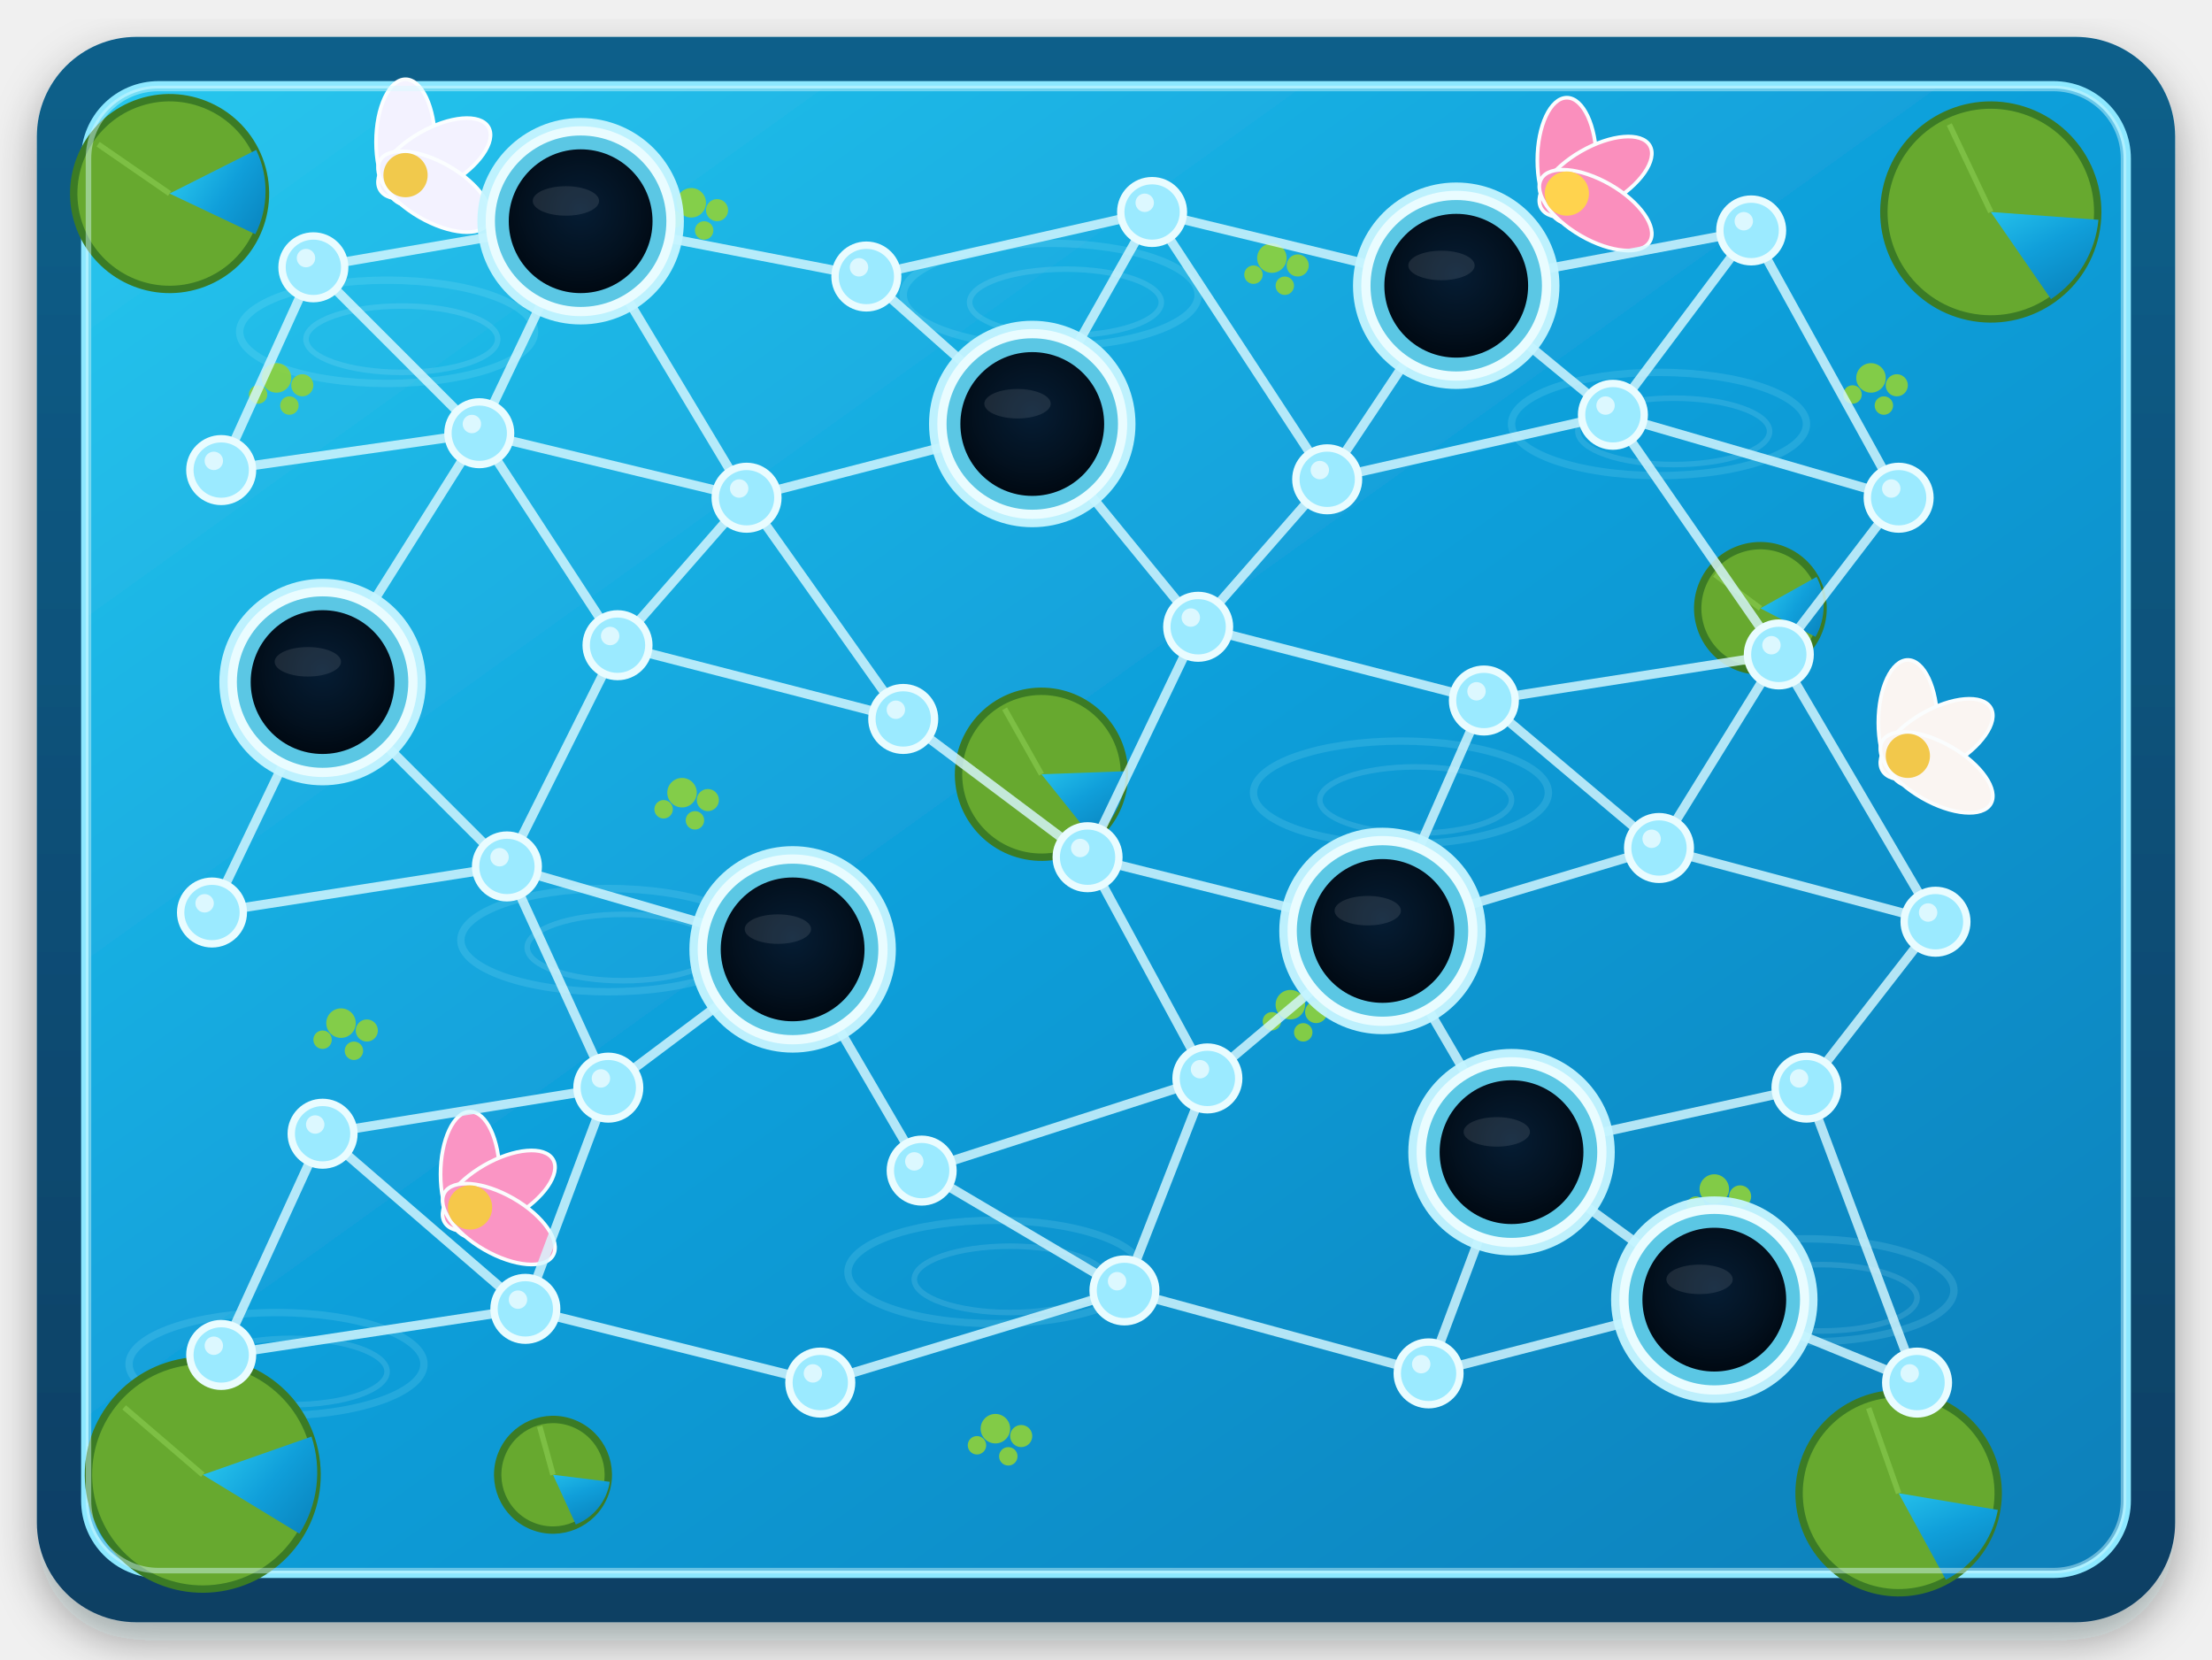
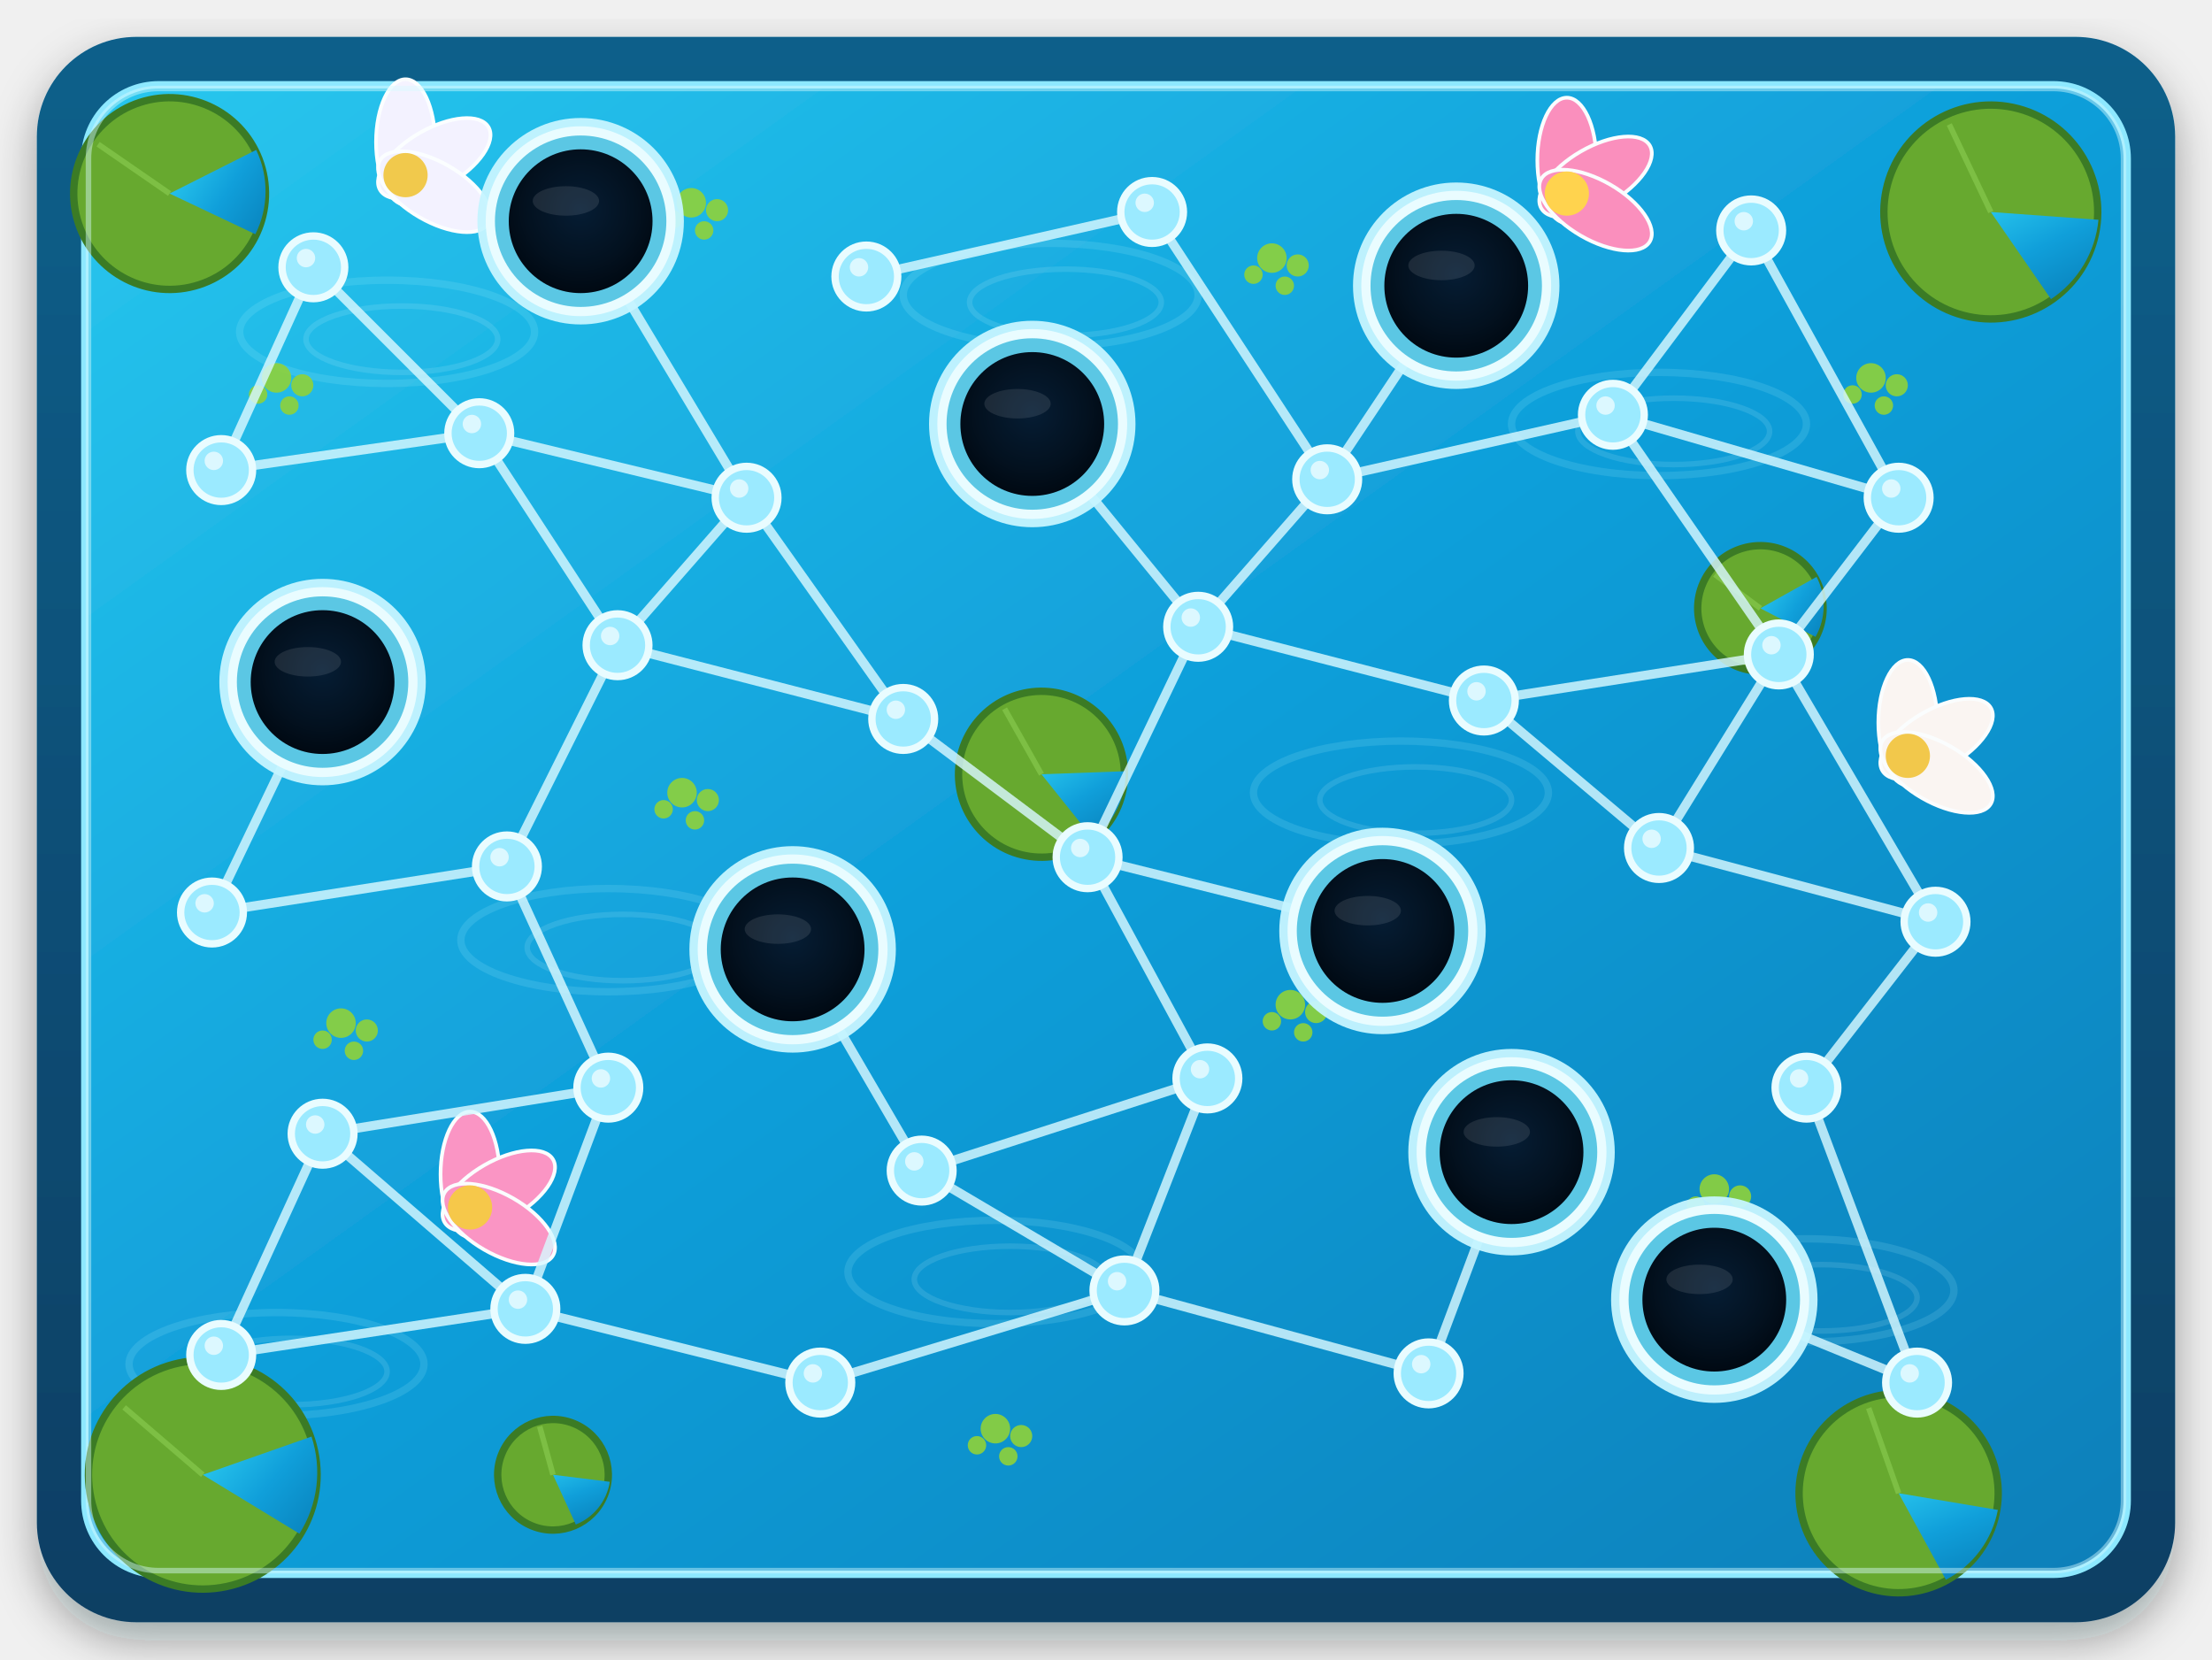
<svg xmlns="http://www.w3.org/2000/svg" viewBox="0 0 1200 900" role="img" aria-labelledby="title desc">
  <defs>
    <linearGradient id="water" x1="0" y1="0" x2="1" y2="1">
      <stop offset="0%" stop-color="#29c7ee" />
      <stop offset="48%" stop-color="#109fda" />
      <stop offset="100%" stop-color="#087fb9" />
    </linearGradient>
    <linearGradient id="rim" x1="0" y1="0" x2="0" y2="1">
      <stop offset="0%" stop-color="#0c5f8a" />
      <stop offset="100%" stop-color="#073f64" />
    </linearGradient>
    <radialGradient id="hole" cx="50%" cy="42%" r="60%">
      <stop offset="0%" stop-color="#061d34" />
      <stop offset="65%" stop-color="#03111f" />
      <stop offset="100%" stop-color="#000811" />
    </radialGradient>
    <filter id="shadow" x="-20%" y="-20%" width="140%" height="140%">
      <feDropShadow dx="0" dy="10" stdDeviation="12" flood-color="#001622" flood-opacity=".35" />
    </filter>
    <filter id="soft" x="-20%" y="-20%" width="140%" height="140%">
      <feGaussianBlur stdDeviation="4" />
    </filter>
  </defs>
  <g id="board" filter="url(#shadow)">
    <rect x="20" y="20" width="1160" height="860" rx="54" fill="url(#rim)" />
    <rect x="46" y="46" width="1108" height="808" rx="40" fill="url(#water)" stroke="#8de8ff" stroke-width="4" />
  </g>
  <ellipse cx="210" cy="180" rx="80" ry="28" fill="none" stroke="#b6f5ff" stroke-width="4" opacity=".14" />
  <ellipse cx="218" cy="184" rx="52" ry="18" fill="none" stroke="#e9fcff" stroke-width="3" opacity=".12" />
  <ellipse cx="570" cy="160" rx="80" ry="28" fill="none" stroke="#b6f5ff" stroke-width="4" opacity=".14" />
  <ellipse cx="578" cy="164" rx="52" ry="18" fill="none" stroke="#e9fcff" stroke-width="3" opacity=".12" />
  <ellipse cx="900" cy="230" rx="80" ry="28" fill="none" stroke="#b6f5ff" stroke-width="4" opacity=".14" />
  <ellipse cx="908" cy="234" rx="52" ry="18" fill="none" stroke="#e9fcff" stroke-width="3" opacity=".12" />
  <ellipse cx="330" cy="510" rx="80" ry="28" fill="none" stroke="#b6f5ff" stroke-width="4" opacity=".14" />
  <ellipse cx="338" cy="514" rx="52" ry="18" fill="none" stroke="#e9fcff" stroke-width="3" opacity=".12" />
  <ellipse cx="760" cy="430" rx="80" ry="28" fill="none" stroke="#b6f5ff" stroke-width="4" opacity=".14" />
  <ellipse cx="768" cy="434" rx="52" ry="18" fill="none" stroke="#e9fcff" stroke-width="3" opacity=".12" />
  <ellipse cx="980" cy="700" rx="80" ry="28" fill="none" stroke="#b6f5ff" stroke-width="4" opacity=".14" />
  <ellipse cx="988" cy="704" rx="52" ry="18" fill="none" stroke="#e9fcff" stroke-width="3" opacity=".12" />
  <ellipse cx="540" cy="690" rx="80" ry="28" fill="none" stroke="#b6f5ff" stroke-width="4" opacity=".14" />
  <ellipse cx="548" cy="694" rx="52" ry="18" fill="none" stroke="#e9fcff" stroke-width="3" opacity=".12" />
  <ellipse cx="150" cy="740" rx="80" ry="28" fill="none" stroke="#b6f5ff" stroke-width="4" opacity=".14" />
  <ellipse cx="158" cy="744" rx="52" ry="18" fill="none" stroke="#e9fcff" stroke-width="3" opacity=".12" />
  <g transform="translate(92 105) rotate(-18)">
    <circle r="52" fill="#67a92f" stroke="#3b7b25" stroke-width="4" />
    <path d="M0 0 L52 -8 A52 52 0 0 1 37.44 35.36 Z" fill="url(#water)" />
    <path d="M0 0 L-28.6 -37.44" stroke="#86c94d" stroke-width="3" opacity=".7" />
  </g>
  <g transform="translate(1080 115) rotate(12)">
    <circle r="58" fill="#67a92f" stroke="#3b7b25" stroke-width="4" />
    <path d="M0 0 L58 -8 A58 58 0 0 1 41.76 39.44 Z" fill="url(#water)" />
    <path d="M0 0 L-31.9 -41.76" stroke="#86c94d" stroke-width="3" opacity=".7" />
  </g>
  <g transform="translate(110 800) rotate(-12)">
    <circle r="62" fill="#67a92f" stroke="#3b7b25" stroke-width="4" />
    <path d="M0 0 L62 -8 A62 62 0 0 1 44.64 42.16 Z" fill="url(#water)" />
    <path d="M0 0 L-34.1 -44.64" stroke="#86c94d" stroke-width="3" opacity=".7" />
  </g>
  <g transform="translate(1030 810) rotate(18)">
    <circle r="54" fill="#67a92f" stroke="#3b7b25" stroke-width="4" />
    <path d="M0 0 L54 -8 A54 54 0 0 1 38.88 36.72 Z" fill="url(#water)" />
    <path d="M0 0 L-29.7 -38.88" stroke="#86c94d" stroke-width="3" opacity=".7" />
  </g>
  <g transform="translate(565 420) rotate(8)">
    <circle r="45" fill="#67a92f" stroke="#3b7b25" stroke-width="4" />
    <path d="M0 0 L45 -8 A45 45 0 0 1 32.4 30.6 Z" fill="url(#water)" />
    <path d="M0 0 L-24.75 -32.4" stroke="#86c94d" stroke-width="3" opacity=".7" />
  </g>
  <g transform="translate(955 330) rotate(-16)">
    <circle r="34" fill="#67a92f" stroke="#3b7b25" stroke-width="4" />
    <path d="M0 0 L34 -8 A34 34 0 0 1 24.48 23.12 Z" fill="url(#water)" />
    <path d="M0 0 L-18.7 -24.48" stroke="#86c94d" stroke-width="3" opacity=".7" />
  </g>
  <g transform="translate(300 800) rotate(22)">
    <circle r="30" fill="#67a92f" stroke="#3b7b25" stroke-width="4" />
    <path d="M0 0 L30 -8 A30 30 0 0 1 21.6 20.4 Z" fill="url(#water)" />
    <path d="M0 0 L-16.5 -21.6" stroke="#86c94d" stroke-width="3" opacity=".7" />
  </g>
  <g transform="translate(220 95)">
    <g fill="#f7f3ff" stroke="#ffffff" stroke-width="2" opacity=".98">
      <ellipse rx="16" ry="34" transform="rotate(0) translate(0 -18)" />
      <ellipse rx="16" ry="34" transform="rotate(60) translate(0 -18)" />
      <ellipse rx="16" ry="34" transform="rotate(120) translate(0 -18)" />
    </g>
    <circle r="12" fill="#f1c94c" />
  </g>
  <g transform="translate(850 105)">
    <g fill="#ff8fbd" stroke="#ffffff" stroke-width="2" opacity=".98">
      <ellipse rx="16" ry="34" transform="rotate(0) translate(0 -18)" />
      <ellipse rx="16" ry="34" transform="rotate(60) translate(0 -18)" />
      <ellipse rx="16" ry="34" transform="rotate(120) translate(0 -18)" />
    </g>
    <circle r="12" fill="#ffd34e" />
  </g>
  <g transform="translate(1035 410)">
    <g fill="#fff7f3" stroke="#ffffff" stroke-width="2" opacity=".98">
      <ellipse rx="16" ry="34" transform="rotate(0) translate(0 -18)" />
      <ellipse rx="16" ry="34" transform="rotate(60) translate(0 -18)" />
      <ellipse rx="16" ry="34" transform="rotate(120) translate(0 -18)" />
    </g>
    <circle r="12" fill="#f2c84b" />
  </g>
  <g transform="translate(255 655)">
    <g fill="#ff95c4" stroke="#ffffff" stroke-width="2" opacity=".98">
      <ellipse rx="16" ry="34" transform="rotate(0) translate(0 -18)" />
      <ellipse rx="16" ry="34" transform="rotate(60) translate(0 -18)" />
      <ellipse rx="16" ry="34" transform="rotate(120) translate(0 -18)" />
    </g>
    <circle r="12" fill="#f6c84a" />
  </g>
  <g fill="#8fd238" opacity=".9">
    <circle cx="150" cy="205" r="8" />
    <circle cx="164" cy="209" r="6" />
    <circle cx="140" cy="214" r="5" />
    <circle cx="157" cy="220" r="5" />
  </g>
  <g fill="#8fd238" opacity=".9">
    <circle cx="375" cy="110" r="8" />
    <circle cx="389" cy="114" r="6" />
    <circle cx="365" cy="119" r="5" />
    <circle cx="382" cy="125" r="5" />
  </g>
  <g fill="#8fd238" opacity=".9">
    <circle cx="690" cy="140" r="8" />
    <circle cx="704" cy="144" r="6" />
    <circle cx="680" cy="149" r="5" />
    <circle cx="697" cy="155" r="5" />
  </g>
  <g fill="#8fd238" opacity=".9">
    <circle cx="1015" cy="205" r="8" />
    <circle cx="1029" cy="209" r="6" />
    <circle cx="1005" cy="214" r="5" />
    <circle cx="1022" cy="220" r="5" />
  </g>
  <g fill="#8fd238" opacity=".9">
    <circle cx="185" cy="555" r="8" />
    <circle cx="199" cy="559" r="6" />
    <circle cx="175" cy="564" r="5" />
    <circle cx="192" cy="570" r="5" />
  </g>
  <g fill="#8fd238" opacity=".9">
    <circle cx="370" cy="430" r="8" />
    <circle cx="384" cy="434" r="6" />
    <circle cx="360" cy="439" r="5" />
    <circle cx="377" cy="445" r="5" />
  </g>
  <g fill="#8fd238" opacity=".9">
    <circle cx="700" cy="545" r="8" />
    <circle cx="714" cy="549" r="6" />
    <circle cx="690" cy="554" r="5" />
    <circle cx="707" cy="560" r="5" />
  </g>
  <g fill="#8fd238" opacity=".9">
    <circle cx="930" cy="645" r="8" />
    <circle cx="944" cy="649" r="6" />
    <circle cx="920" cy="654" r="5" />
    <circle cx="937" cy="660" r="5" />
  </g>
  <g fill="#8fd238" opacity=".9">
    <circle cx="540" cy="775" r="8" />
    <circle cx="554" cy="779" r="6" />
    <circle cx="530" cy="784" r="5" />
    <circle cx="547" cy="790" r="5" />
  </g>
  <g id="movement-graph" stroke="#d8f8ff" stroke-width="5" stroke-linecap="round" opacity=".82">
-     <line x1="170" y1="145" x2="315" y2="120" data-from="n0_0" data-to="n0_1" />
    <line x1="170" y1="145" x2="120" y2="255" data-from="n0_0" data-to="n1_0" />
    <line x1="170" y1="145" x2="260" y2="235" data-from="n0_0" data-to="n1_1" />
-     <line x1="315" y1="120" x2="470" y2="150" data-from="n0_1" data-to="n0_2" />
-     <line x1="315" y1="120" x2="260" y2="235" data-from="n0_1" data-to="n1_1" />
    <line x1="315" y1="120" x2="405" y2="270" data-from="n0_1" data-to="n1_2" />
    <line x1="470" y1="150" x2="625" y2="115" data-from="n0_2" data-to="n0_3" />
-     <line x1="470" y1="150" x2="560" y2="230" data-from="n0_2" data-to="n1_3" />
-     <line x1="625" y1="115" x2="790" y2="155" data-from="n0_3" data-to="n0_4" />
-     <line x1="625" y1="115" x2="560" y2="230" data-from="n0_3" data-to="n1_3" />
    <line x1="625" y1="115" x2="720" y2="260" data-from="n0_3" data-to="n1_4" />
-     <line x1="790" y1="155" x2="950" y2="125" data-from="n0_4" data-to="n0_5" />
    <line x1="790" y1="155" x2="720" y2="260" data-from="n0_4" data-to="n1_4" />
-     <line x1="790" y1="155" x2="875" y2="225" data-from="n0_4" data-to="n1_5" />
    <line x1="950" y1="125" x2="875" y2="225" data-from="n0_5" data-to="n1_5" />
    <line x1="950" y1="125" x2="1030" y2="270" data-from="n0_5" data-to="n1_6" />
    <line x1="120" y1="255" x2="260" y2="235" data-from="n1_0" data-to="n1_1" />
    <line x1="260" y1="235" x2="405" y2="270" data-from="n1_1" data-to="n1_2" />
-     <line x1="260" y1="235" x2="175" y2="370" data-from="n1_1" data-to="n2_0" />
    <line x1="260" y1="235" x2="335" y2="350" data-from="n1_1" data-to="n2_1" />
-     <line x1="405" y1="270" x2="560" y2="230" data-from="n1_2" data-to="n1_3" />
    <line x1="405" y1="270" x2="335" y2="350" data-from="n1_2" data-to="n2_1" />
    <line x1="405" y1="270" x2="490" y2="390" data-from="n1_2" data-to="n2_2" />
    <line x1="560" y1="230" x2="650" y2="340" data-from="n1_3" data-to="n2_3" />
    <line x1="720" y1="260" x2="875" y2="225" data-from="n1_4" data-to="n1_5" />
    <line x1="720" y1="260" x2="650" y2="340" data-from="n1_4" data-to="n2_3" />
    <line x1="875" y1="225" x2="1030" y2="270" data-from="n1_5" data-to="n1_6" />
    <line x1="875" y1="225" x2="965" y2="355" data-from="n1_5" data-to="n2_5" />
    <line x1="1030" y1="270" x2="965" y2="355" data-from="n1_6" data-to="n2_5" />
    <line x1="175" y1="370" x2="115" y2="495" data-from="n2_0" data-to="n3_0" />
-     <line x1="175" y1="370" x2="275" y2="470" data-from="n2_0" data-to="n3_1" />
    <line x1="335" y1="350" x2="490" y2="390" data-from="n2_1" data-to="n2_2" />
    <line x1="335" y1="350" x2="275" y2="470" data-from="n2_1" data-to="n3_1" />
    <line x1="490" y1="390" x2="590" y2="465" data-from="n2_2" data-to="n3_3" />
    <line x1="650" y1="340" x2="805" y2="380" data-from="n2_3" data-to="n2_4" />
    <line x1="650" y1="340" x2="590" y2="465" data-from="n2_3" data-to="n3_3" />
    <line x1="805" y1="380" x2="965" y2="355" data-from="n2_4" data-to="n2_5" />
-     <line x1="805" y1="380" x2="750" y2="505" data-from="n2_4" data-to="n3_4" />
    <line x1="805" y1="380" x2="900" y2="460" data-from="n2_4" data-to="n3_5" />
    <line x1="965" y1="355" x2="900" y2="460" data-from="n2_5" data-to="n3_5" />
    <line x1="965" y1="355" x2="1050" y2="500" data-from="n2_5" data-to="n3_6" />
    <line x1="115" y1="495" x2="275" y2="470" data-from="n3_0" data-to="n3_1" />
-     <line x1="275" y1="470" x2="430" y2="515" data-from="n3_1" data-to="n3_2" />
    <line x1="275" y1="470" x2="330" y2="590" data-from="n3_1" data-to="n4_1" />
-     <line x1="430" y1="515" x2="330" y2="590" data-from="n3_2" data-to="n4_1" />
    <line x1="430" y1="515" x2="500" y2="635" data-from="n3_2" data-to="n4_2" />
    <line x1="590" y1="465" x2="750" y2="505" data-from="n3_3" data-to="n3_4" />
    <line x1="590" y1="465" x2="655" y2="585" data-from="n3_3" data-to="n4_3" />
-     <line x1="750" y1="505" x2="900" y2="460" data-from="n3_4" data-to="n3_5" />
-     <line x1="750" y1="505" x2="655" y2="585" data-from="n3_4" data-to="n4_3" />
-     <line x1="750" y1="505" x2="820" y2="625" data-from="n3_4" data-to="n4_4" />
    <line x1="900" y1="460" x2="1050" y2="500" data-from="n3_5" data-to="n3_6" />
    <line x1="1050" y1="500" x2="980" y2="590" data-from="n3_6" data-to="n4_5" />
    <line x1="175" y1="615" x2="330" y2="590" data-from="n4_0" data-to="n4_1" />
    <line x1="175" y1="615" x2="120" y2="735" data-from="n4_0" data-to="n5_0" />
    <line x1="175" y1="615" x2="285" y2="710" data-from="n4_0" data-to="n5_1" />
    <line x1="330" y1="590" x2="285" y2="710" data-from="n4_1" data-to="n5_1" />
    <line x1="500" y1="635" x2="655" y2="585" data-from="n4_2" data-to="n4_3" />
    <line x1="500" y1="635" x2="610" y2="700" data-from="n4_2" data-to="n5_3" />
    <line x1="655" y1="585" x2="610" y2="700" data-from="n4_3" data-to="n5_3" />
-     <line x1="820" y1="625" x2="980" y2="590" data-from="n4_4" data-to="n4_5" />
    <line x1="820" y1="625" x2="775" y2="745" data-from="n4_4" data-to="n5_4" />
-     <line x1="820" y1="625" x2="930" y2="705" data-from="n4_4" data-to="n5_5" />
    <line x1="980" y1="590" x2="1040" y2="750" data-from="n4_5" data-to="n5_6" />
    <line x1="120" y1="735" x2="285" y2="710" data-from="n5_0" data-to="n5_1" />
    <line x1="285" y1="710" x2="445" y2="750" data-from="n5_1" data-to="n5_2" />
    <line x1="445" y1="750" x2="610" y2="700" data-from="n5_2" data-to="n5_3" />
    <line x1="610" y1="700" x2="775" y2="745" data-from="n5_3" data-to="n5_4" />
-     <line x1="775" y1="745" x2="930" y2="705" data-from="n5_4" data-to="n5_5" />
    <line x1="930" y1="705" x2="1040" y2="750" data-from="n5_5" data-to="n5_6" />
  </g>
  <g id="movement-nodes">
    <g id="n0_0" class="move-node" data-node-id="n0_0">
      <circle cx="170" cy="145" r="17" fill="#9beaff" stroke="#e9fcff" stroke-width="4" />
      <circle cx="166" cy="140" r="5" fill="#ffffff" opacity=".65" />
    </g>
    <g id="n0_2" class="move-node" data-node-id="n0_2">
      <circle cx="470" cy="150" r="17" fill="#9beaff" stroke="#e9fcff" stroke-width="4" />
      <circle cx="466" cy="145" r="5" fill="#ffffff" opacity=".65" />
    </g>
    <g id="n0_3" class="move-node" data-node-id="n0_3">
      <circle cx="625" cy="115" r="17" fill="#9beaff" stroke="#e9fcff" stroke-width="4" />
      <circle cx="621" cy="110" r="5" fill="#ffffff" opacity=".65" />
    </g>
    <g id="n0_5" class="move-node" data-node-id="n0_5">
      <circle cx="950" cy="125" r="17" fill="#9beaff" stroke="#e9fcff" stroke-width="4" />
      <circle cx="946" cy="120" r="5" fill="#ffffff" opacity=".65" />
    </g>
    <g id="n1_0" class="move-node" data-node-id="n1_0">
      <circle cx="120" cy="255" r="17" fill="#9beaff" stroke="#e9fcff" stroke-width="4" />
      <circle cx="116" cy="250" r="5" fill="#ffffff" opacity=".65" />
    </g>
    <g id="n1_1" class="move-node" data-node-id="n1_1">
      <circle cx="260" cy="235" r="17" fill="#9beaff" stroke="#e9fcff" stroke-width="4" />
      <circle cx="256" cy="230" r="5" fill="#ffffff" opacity=".65" />
    </g>
    <g id="n1_2" class="move-node" data-node-id="n1_2">
      <circle cx="405" cy="270" r="17" fill="#9beaff" stroke="#e9fcff" stroke-width="4" />
      <circle cx="401" cy="265" r="5" fill="#ffffff" opacity=".65" />
    </g>
    <g id="n1_4" class="move-node" data-node-id="n1_4">
      <circle cx="720" cy="260" r="17" fill="#9beaff" stroke="#e9fcff" stroke-width="4" />
      <circle cx="716" cy="255" r="5" fill="#ffffff" opacity=".65" />
    </g>
    <g id="n1_5" class="move-node" data-node-id="n1_5">
      <circle cx="875" cy="225" r="17" fill="#9beaff" stroke="#e9fcff" stroke-width="4" />
      <circle cx="871" cy="220" r="5" fill="#ffffff" opacity=".65" />
    </g>
    <g id="n1_6" class="move-node" data-node-id="n1_6">
      <circle cx="1030" cy="270" r="17" fill="#9beaff" stroke="#e9fcff" stroke-width="4" />
      <circle cx="1026" cy="265" r="5" fill="#ffffff" opacity=".65" />
    </g>
    <g id="n2_1" class="move-node" data-node-id="n2_1">
      <circle cx="335" cy="350" r="17" fill="#9beaff" stroke="#e9fcff" stroke-width="4" />
      <circle cx="331" cy="345" r="5" fill="#ffffff" opacity=".65" />
    </g>
    <g id="n2_2" class="move-node" data-node-id="n2_2">
      <circle cx="490" cy="390" r="17" fill="#9beaff" stroke="#e9fcff" stroke-width="4" />
      <circle cx="486" cy="385" r="5" fill="#ffffff" opacity=".65" />
    </g>
    <g id="n2_3" class="move-node" data-node-id="n2_3">
      <circle cx="650" cy="340" r="17" fill="#9beaff" stroke="#e9fcff" stroke-width="4" />
      <circle cx="646" cy="335" r="5" fill="#ffffff" opacity=".65" />
    </g>
    <g id="n2_4" class="move-node" data-node-id="n2_4">
      <circle cx="805" cy="380" r="17" fill="#9beaff" stroke="#e9fcff" stroke-width="4" />
      <circle cx="801" cy="375" r="5" fill="#ffffff" opacity=".65" />
    </g>
    <g id="n2_5" class="move-node" data-node-id="n2_5">
      <circle cx="965" cy="355" r="17" fill="#9beaff" stroke="#e9fcff" stroke-width="4" />
      <circle cx="961" cy="350" r="5" fill="#ffffff" opacity=".65" />
    </g>
    <g id="n3_0" class="move-node" data-node-id="n3_0">
      <circle cx="115" cy="495" r="17" fill="#9beaff" stroke="#e9fcff" stroke-width="4" />
      <circle cx="111" cy="490" r="5" fill="#ffffff" opacity=".65" />
    </g>
    <g id="n3_1" class="move-node" data-node-id="n3_1">
      <circle cx="275" cy="470" r="17" fill="#9beaff" stroke="#e9fcff" stroke-width="4" />
      <circle cx="271" cy="465" r="5" fill="#ffffff" opacity=".65" />
    </g>
    <g id="n3_3" class="move-node" data-node-id="n3_3">
      <circle cx="590" cy="465" r="17" fill="#9beaff" stroke="#e9fcff" stroke-width="4" />
      <circle cx="586" cy="460" r="5" fill="#ffffff" opacity=".65" />
    </g>
    <g id="n3_5" class="move-node" data-node-id="n3_5">
      <circle cx="900" cy="460" r="17" fill="#9beaff" stroke="#e9fcff" stroke-width="4" />
      <circle cx="896" cy="455" r="5" fill="#ffffff" opacity=".65" />
    </g>
    <g id="n3_6" class="move-node" data-node-id="n3_6">
      <circle cx="1050" cy="500" r="17" fill="#9beaff" stroke="#e9fcff" stroke-width="4" />
      <circle cx="1046" cy="495" r="5" fill="#ffffff" opacity=".65" />
    </g>
    <g id="n4_0" class="move-node" data-node-id="n4_0">
      <circle cx="175" cy="615" r="17" fill="#9beaff" stroke="#e9fcff" stroke-width="4" />
      <circle cx="171" cy="610" r="5" fill="#ffffff" opacity=".65" />
    </g>
    <g id="n4_1" class="move-node" data-node-id="n4_1">
      <circle cx="330" cy="590" r="17" fill="#9beaff" stroke="#e9fcff" stroke-width="4" />
      <circle cx="326" cy="585" r="5" fill="#ffffff" opacity=".65" />
    </g>
    <g id="n4_2" class="move-node" data-node-id="n4_2">
      <circle cx="500" cy="635" r="17" fill="#9beaff" stroke="#e9fcff" stroke-width="4" />
      <circle cx="496" cy="630" r="5" fill="#ffffff" opacity=".65" />
    </g>
    <g id="n4_3" class="move-node" data-node-id="n4_3">
      <circle cx="655" cy="585" r="17" fill="#9beaff" stroke="#e9fcff" stroke-width="4" />
      <circle cx="651" cy="580" r="5" fill="#ffffff" opacity=".65" />
    </g>
    <g id="n4_5" class="move-node" data-node-id="n4_5">
      <circle cx="980" cy="590" r="17" fill="#9beaff" stroke="#e9fcff" stroke-width="4" />
      <circle cx="976" cy="585" r="5" fill="#ffffff" opacity=".65" />
    </g>
    <g id="n5_0" class="move-node" data-node-id="n5_0">
      <circle cx="120" cy="735" r="17" fill="#9beaff" stroke="#e9fcff" stroke-width="4" />
      <circle cx="116" cy="730" r="5" fill="#ffffff" opacity=".65" />
    </g>
    <g id="n5_1" class="move-node" data-node-id="n5_1">
      <circle cx="285" cy="710" r="17" fill="#9beaff" stroke="#e9fcff" stroke-width="4" />
      <circle cx="281" cy="705" r="5" fill="#ffffff" opacity=".65" />
    </g>
    <g id="n5_2" class="move-node" data-node-id="n5_2">
      <circle cx="445" cy="750" r="17" fill="#9beaff" stroke="#e9fcff" stroke-width="4" />
      <circle cx="441" cy="745" r="5" fill="#ffffff" opacity=".65" />
    </g>
    <g id="n5_3" class="move-node" data-node-id="n5_3">
      <circle cx="610" cy="700" r="17" fill="#9beaff" stroke="#e9fcff" stroke-width="4" />
      <circle cx="606" cy="695" r="5" fill="#ffffff" opacity=".65" />
    </g>
    <g id="n5_4" class="move-node" data-node-id="n5_4">
      <circle cx="775" cy="745" r="17" fill="#9beaff" stroke="#e9fcff" stroke-width="4" />
      <circle cx="771" cy="740" r="5" fill="#ffffff" opacity=".65" />
    </g>
    <g id="n5_6" class="move-node" data-node-id="n5_6">
      <circle cx="1040" cy="750" r="17" fill="#9beaff" stroke="#e9fcff" stroke-width="4" />
      <circle cx="1036" cy="745" r="5" fill="#ffffff" opacity=".65" />
    </g>
  </g>
  <g id="holes">
    <g id="n0_1" class="hole-node" data-node-id="n0_1" data-hole="true">
      <circle cx="315" cy="120" r="56" fill="#c5f5ff" opacity=".95" />
      <circle cx="315" cy="120" r="49" fill="#5bc7e4" stroke="#e9fcff" stroke-width="5" />
      <circle cx="315" cy="120" r="39" fill="url(#hole)" />
      <ellipse cx="307" cy="109" rx="18" ry="8" fill="#ffffff" opacity=".10" />
    </g>
    <g id="n0_4" class="hole-node" data-node-id="n0_4" data-hole="true">
      <circle cx="790" cy="155" r="56" fill="#c5f5ff" opacity=".95" />
      <circle cx="790" cy="155" r="49" fill="#5bc7e4" stroke="#e9fcff" stroke-width="5" />
      <circle cx="790" cy="155" r="39" fill="url(#hole)" />
      <ellipse cx="782" cy="144" rx="18" ry="8" fill="#ffffff" opacity=".10" />
    </g>
    <g id="n1_3" class="hole-node" data-node-id="n1_3" data-hole="true">
      <circle cx="560" cy="230" r="56" fill="#c5f5ff" opacity=".95" />
      <circle cx="560" cy="230" r="49" fill="#5bc7e4" stroke="#e9fcff" stroke-width="5" />
      <circle cx="560" cy="230" r="39" fill="url(#hole)" />
      <ellipse cx="552" cy="219" rx="18" ry="8" fill="#ffffff" opacity=".10" />
    </g>
    <g id="n2_0" class="hole-node" data-node-id="n2_0" data-hole="true">
      <circle cx="175" cy="370" r="56" fill="#c5f5ff" opacity=".95" />
      <circle cx="175" cy="370" r="49" fill="#5bc7e4" stroke="#e9fcff" stroke-width="5" />
      <circle cx="175" cy="370" r="39" fill="url(#hole)" />
      <ellipse cx="167" cy="359" rx="18" ry="8" fill="#ffffff" opacity=".10" />
    </g>
    <g id="n3_2" class="hole-node" data-node-id="n3_2" data-hole="true">
      <circle cx="430" cy="515" r="56" fill="#c5f5ff" opacity=".95" />
      <circle cx="430" cy="515" r="49" fill="#5bc7e4" stroke="#e9fcff" stroke-width="5" />
      <circle cx="430" cy="515" r="39" fill="url(#hole)" />
      <ellipse cx="422" cy="504" rx="18" ry="8" fill="#ffffff" opacity=".10" />
    </g>
    <g id="n3_4" class="hole-node" data-node-id="n3_4" data-hole="true">
      <circle cx="750" cy="505" r="56" fill="#c5f5ff" opacity=".95" />
      <circle cx="750" cy="505" r="49" fill="#5bc7e4" stroke="#e9fcff" stroke-width="5" />
      <circle cx="750" cy="505" r="39" fill="url(#hole)" />
      <ellipse cx="742" cy="494" rx="18" ry="8" fill="#ffffff" opacity=".10" />
    </g>
    <g id="n4_4" class="hole-node" data-node-id="n4_4" data-hole="true">
      <circle cx="820" cy="625" r="56" fill="#c5f5ff" opacity=".95" />
      <circle cx="820" cy="625" r="49" fill="#5bc7e4" stroke="#e9fcff" stroke-width="5" />
      <circle cx="820" cy="625" r="39" fill="url(#hole)" />
      <ellipse cx="812" cy="614" rx="18" ry="8" fill="#ffffff" opacity=".10" />
    </g>
    <g id="n5_5" class="hole-node" data-node-id="n5_5" data-hole="true">
      <circle cx="930" cy="705" r="56" fill="#c5f5ff" opacity=".95" />
      <circle cx="930" cy="705" r="49" fill="#5bc7e4" stroke="#e9fcff" stroke-width="5" />
      <circle cx="930" cy="705" r="39" fill="url(#hole)" />
      <ellipse cx="922" cy="694" rx="18" ry="8" fill="#ffffff" opacity=".10" />
    </g>
  </g>
  <rect x="48" y="48" width="1104" height="804" rx="38" fill="none" stroke="#d7fbff" stroke-width="3" opacity=".45" />
</svg>
